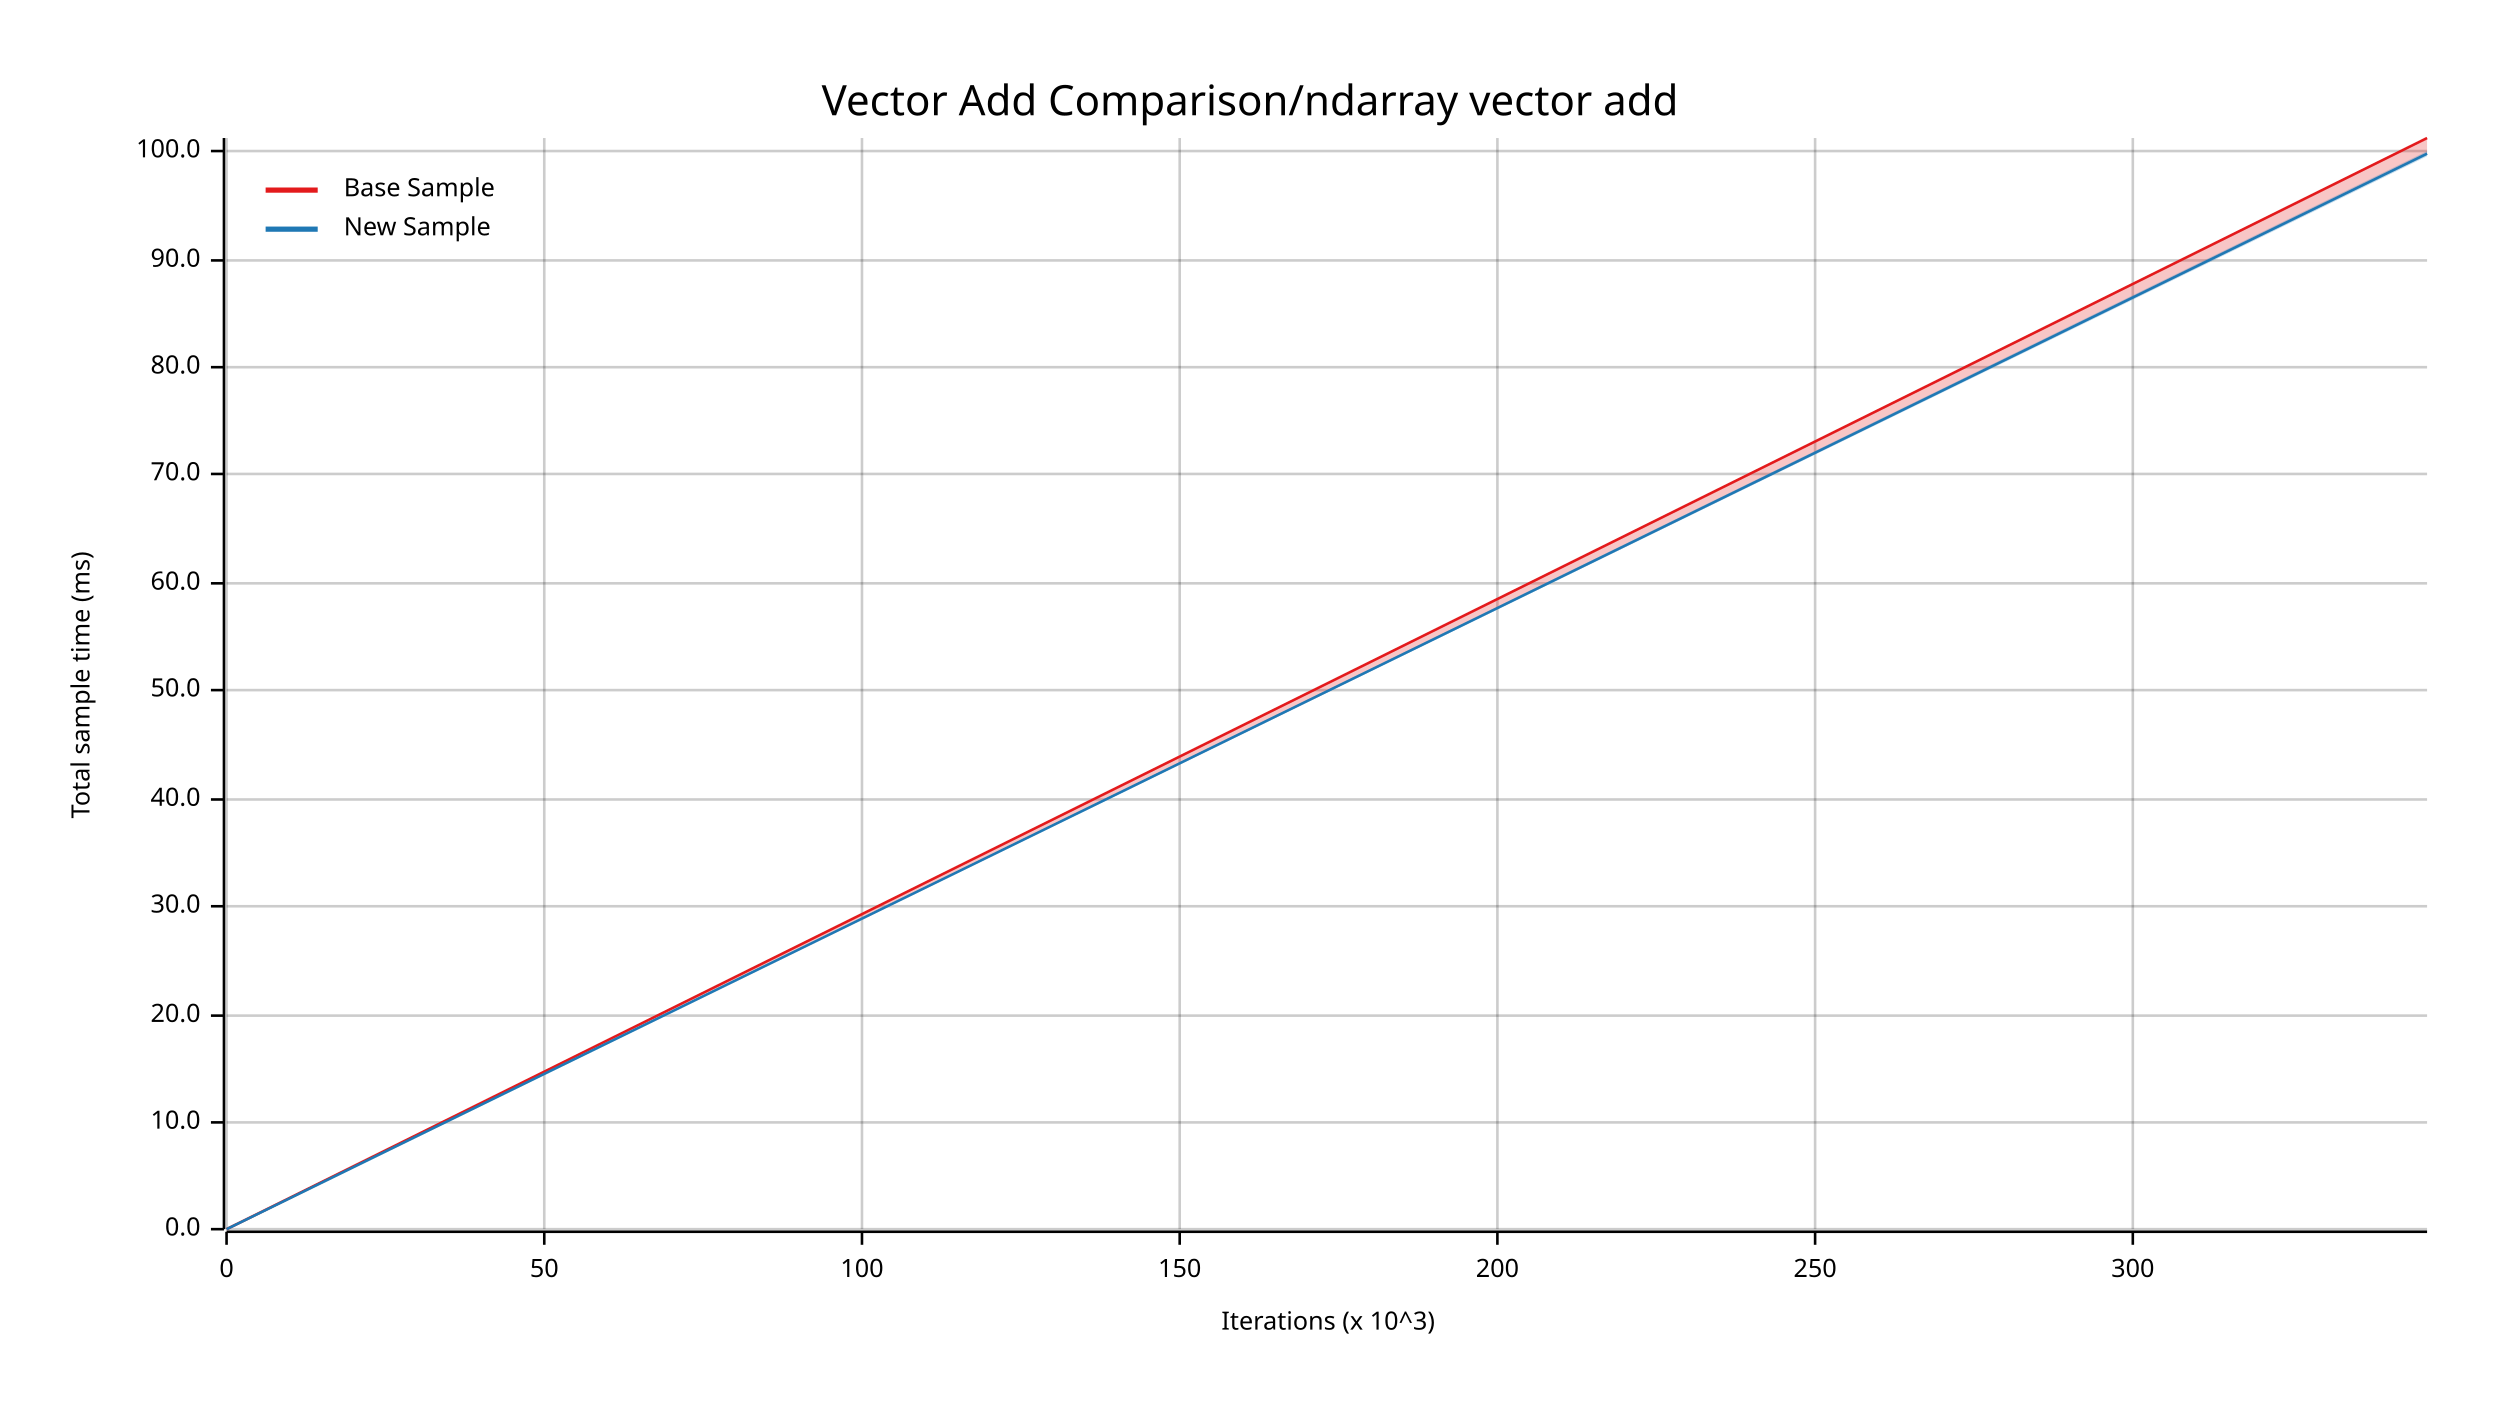
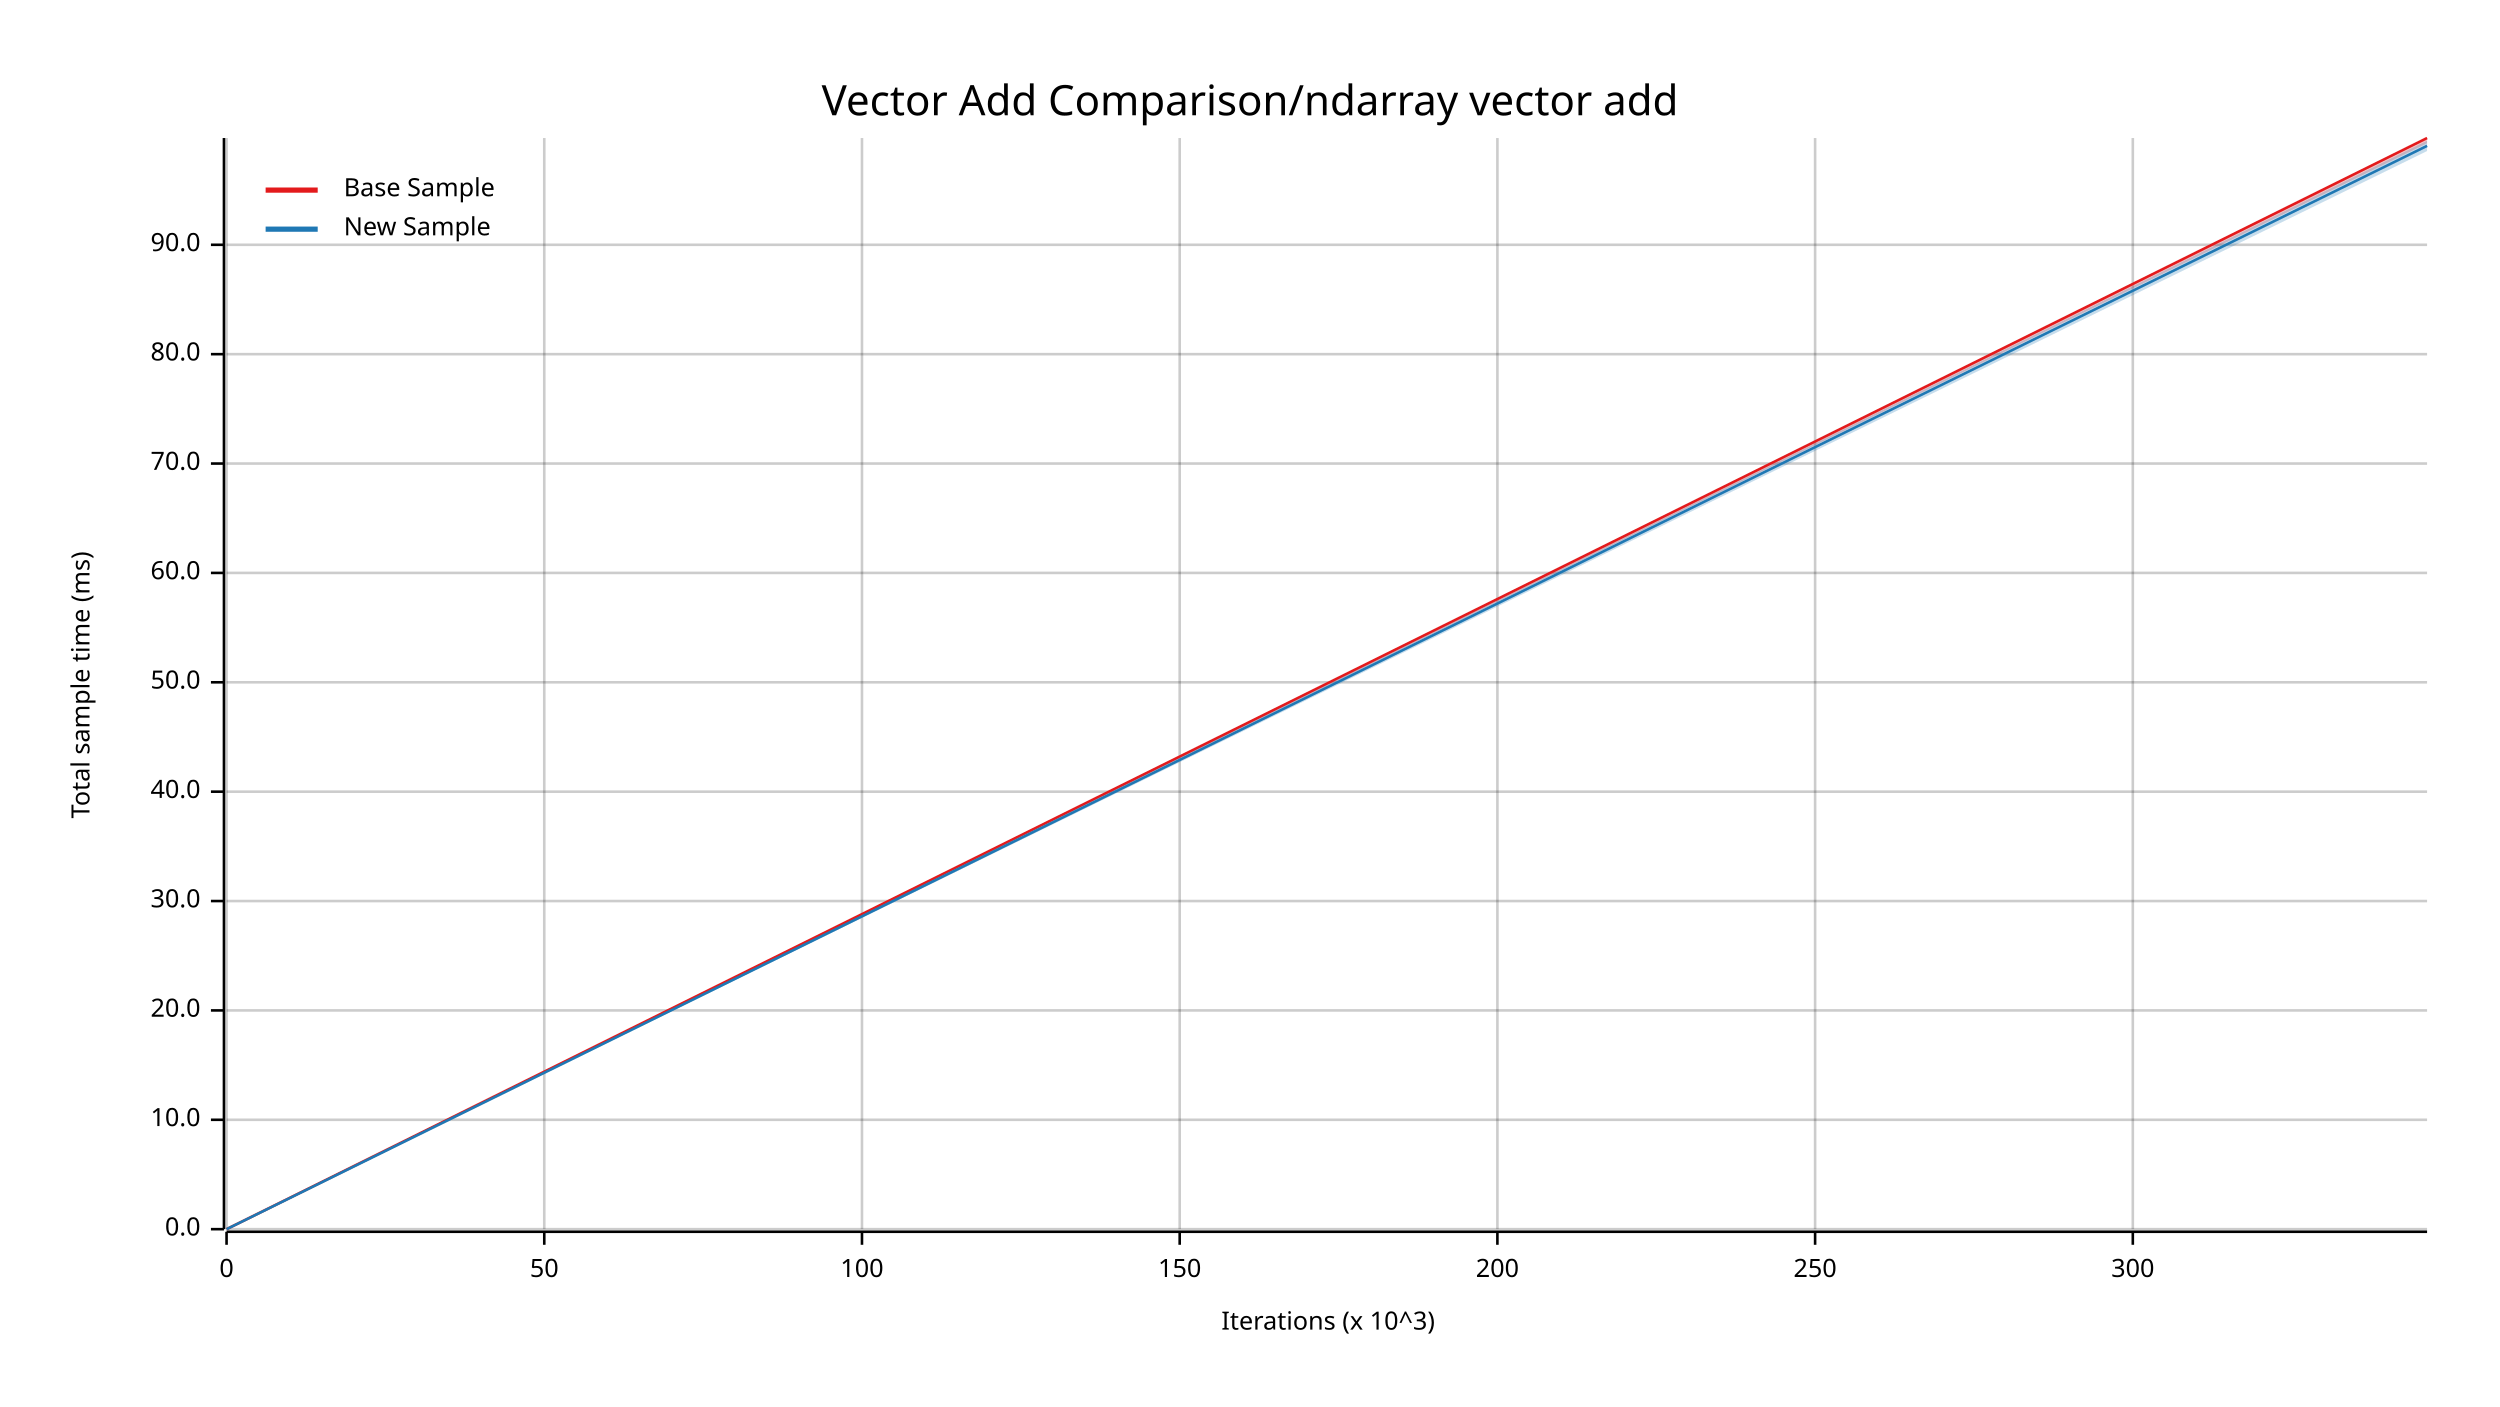
<svg xmlns="http://www.w3.org/2000/svg" width="960" height="540" viewBox="0 0 960 540">
  <text x="480" y="32" dy="0.76em" text-anchor="middle" font-family="sans-serif" font-size="16.129" opacity="1" fill="#000000">
Vector Add Comparison/ndarray vector add
</text>
  <text x="27" y="263" dy="0.76em" text-anchor="middle" font-family="sans-serif" font-size="9.677" opacity="1" fill="#000000" transform="rotate(270, 27, 263)">
Total sample time (ms)
</text>
  <text x="510" y="513" dy="-0.5ex" text-anchor="middle" font-family="sans-serif" font-size="9.677" opacity="1" fill="#000000">
Iterations (x 10^3)
</text>
  <line opacity="0.2" stroke="#000000" stroke-width="1" x1="87" y1="472" x2="87" y2="53" />
  <line opacity="0.2" stroke="#000000" stroke-width="1" x1="209" y1="472" x2="209" y2="53" />
  <line opacity="0.2" stroke="#000000" stroke-width="1" x1="331" y1="472" x2="331" y2="53" />
  <line opacity="0.2" stroke="#000000" stroke-width="1" x1="453" y1="472" x2="453" y2="53" />
  <line opacity="0.2" stroke="#000000" stroke-width="1" x1="575" y1="472" x2="575" y2="53" />
  <line opacity="0.2" stroke="#000000" stroke-width="1" x1="697" y1="472" x2="697" y2="53" />
  <line opacity="0.2" stroke="#000000" stroke-width="1" x1="819" y1="472" x2="819" y2="53" />
  <line opacity="0.2" stroke="#000000" stroke-width="1" x1="87" y1="472" x2="932" y2="472" />
-   <line opacity="0.2" stroke="#000000" stroke-width="1" x1="87" y1="431" x2="932" y2="431" />
-   <line opacity="0.2" stroke="#000000" stroke-width="1" x1="87" y1="390" x2="932" y2="390" />
-   <line opacity="0.2" stroke="#000000" stroke-width="1" x1="87" y1="348" x2="932" y2="348" />
-   <line opacity="0.2" stroke="#000000" stroke-width="1" x1="87" y1="307" x2="932" y2="307" />
-   <line opacity="0.2" stroke="#000000" stroke-width="1" x1="87" y1="265" x2="932" y2="265" />
-   <line opacity="0.2" stroke="#000000" stroke-width="1" x1="87" y1="224" x2="932" y2="224" />
-   <line opacity="0.2" stroke="#000000" stroke-width="1" x1="87" y1="182" x2="932" y2="182" />
-   <line opacity="0.2" stroke="#000000" stroke-width="1" x1="87" y1="141" x2="932" y2="141" />
-   <line opacity="0.2" stroke="#000000" stroke-width="1" x1="87" y1="100" x2="932" y2="100" />
-   <line opacity="0.2" stroke="#000000" stroke-width="1" x1="87" y1="58" x2="932" y2="58" />
+   <line opacity="0.2" stroke="#000000" stroke-width="1" x1="87" y1="430" x2="932" y2="430" />
+   <line opacity="0.2" stroke="#000000" stroke-width="1" x1="87" y1="388" x2="932" y2="388" />
+   <line opacity="0.2" stroke="#000000" stroke-width="1" x1="87" y1="346" x2="932" y2="346" />
+   <line opacity="0.2" stroke="#000000" stroke-width="1" x1="87" y1="304" x2="932" y2="304" />
+   <line opacity="0.2" stroke="#000000" stroke-width="1" x1="87" y1="262" x2="932" y2="262" />
+   <line opacity="0.2" stroke="#000000" stroke-width="1" x1="87" y1="220" x2="932" y2="220" />
+   <line opacity="0.2" stroke="#000000" stroke-width="1" x1="87" y1="178" x2="932" y2="178" />
+   <line opacity="0.2" stroke="#000000" stroke-width="1" x1="87" y1="136" x2="932" y2="136" />
+   <line opacity="0.2" stroke="#000000" stroke-width="1" x1="87" y1="94" x2="932" y2="94" />
  <polyline fill="none" opacity="1" stroke="#000000" stroke-width="1" points="86,53 86,472 " />
  <text x="77" y="472" dy="0.5ex" text-anchor="end" font-family="sans-serif" font-size="9.677" opacity="1" fill="#000000">
0.0
</text>
  <polyline fill="none" opacity="1" stroke="#000000" stroke-width="1" points="81,472 86,472 " />
-   <text x="77" y="431" dy="0.5ex" text-anchor="end" font-family="sans-serif" font-size="9.677" opacity="1" fill="#000000">
+   <text x="77" y="430" dy="0.5ex" text-anchor="end" font-family="sans-serif" font-size="9.677" opacity="1" fill="#000000">
10.0
</text>
-   <polyline fill="none" opacity="1" stroke="#000000" stroke-width="1" points="81,431 86,431 " />
-   <text x="77" y="390" dy="0.5ex" text-anchor="end" font-family="sans-serif" font-size="9.677" opacity="1" fill="#000000">
+   <polyline fill="none" opacity="1" stroke="#000000" stroke-width="1" points="81,430 86,430 " />
+   <text x="77" y="388" dy="0.5ex" text-anchor="end" font-family="sans-serif" font-size="9.677" opacity="1" fill="#000000">
20.0
</text>
-   <polyline fill="none" opacity="1" stroke="#000000" stroke-width="1" points="81,390 86,390 " />
-   <text x="77" y="348" dy="0.5ex" text-anchor="end" font-family="sans-serif" font-size="9.677" opacity="1" fill="#000000">
+   <polyline fill="none" opacity="1" stroke="#000000" stroke-width="1" points="81,388 86,388 " />
+   <text x="77" y="346" dy="0.5ex" text-anchor="end" font-family="sans-serif" font-size="9.677" opacity="1" fill="#000000">
30.0
</text>
-   <polyline fill="none" opacity="1" stroke="#000000" stroke-width="1" points="81,348 86,348 " />
-   <text x="77" y="307" dy="0.5ex" text-anchor="end" font-family="sans-serif" font-size="9.677" opacity="1" fill="#000000">
+   <polyline fill="none" opacity="1" stroke="#000000" stroke-width="1" points="81,346 86,346 " />
+   <text x="77" y="304" dy="0.5ex" text-anchor="end" font-family="sans-serif" font-size="9.677" opacity="1" fill="#000000">
40.0
</text>
-   <polyline fill="none" opacity="1" stroke="#000000" stroke-width="1" points="81,307 86,307 " />
-   <text x="77" y="265" dy="0.5ex" text-anchor="end" font-family="sans-serif" font-size="9.677" opacity="1" fill="#000000">
+   <polyline fill="none" opacity="1" stroke="#000000" stroke-width="1" points="81,304 86,304 " />
+   <text x="77" y="262" dy="0.5ex" text-anchor="end" font-family="sans-serif" font-size="9.677" opacity="1" fill="#000000">
50.0
</text>
-   <polyline fill="none" opacity="1" stroke="#000000" stroke-width="1" points="81,265 86,265 " />
-   <text x="77" y="224" dy="0.5ex" text-anchor="end" font-family="sans-serif" font-size="9.677" opacity="1" fill="#000000">
+   <polyline fill="none" opacity="1" stroke="#000000" stroke-width="1" points="81,262 86,262 " />
+   <text x="77" y="220" dy="0.5ex" text-anchor="end" font-family="sans-serif" font-size="9.677" opacity="1" fill="#000000">
60.0
</text>
-   <polyline fill="none" opacity="1" stroke="#000000" stroke-width="1" points="81,224 86,224 " />
-   <text x="77" y="182" dy="0.5ex" text-anchor="end" font-family="sans-serif" font-size="9.677" opacity="1" fill="#000000">
+   <polyline fill="none" opacity="1" stroke="#000000" stroke-width="1" points="81,220 86,220 " />
+   <text x="77" y="178" dy="0.5ex" text-anchor="end" font-family="sans-serif" font-size="9.677" opacity="1" fill="#000000">
70.0
</text>
-   <polyline fill="none" opacity="1" stroke="#000000" stroke-width="1" points="81,182 86,182 " />
-   <text x="77" y="141" dy="0.5ex" text-anchor="end" font-family="sans-serif" font-size="9.677" opacity="1" fill="#000000">
+   <polyline fill="none" opacity="1" stroke="#000000" stroke-width="1" points="81,178 86,178 " />
+   <text x="77" y="136" dy="0.5ex" text-anchor="end" font-family="sans-serif" font-size="9.677" opacity="1" fill="#000000">
80.0
</text>
-   <polyline fill="none" opacity="1" stroke="#000000" stroke-width="1" points="81,141 86,141 " />
-   <text x="77" y="100" dy="0.5ex" text-anchor="end" font-family="sans-serif" font-size="9.677" opacity="1" fill="#000000">
+   <polyline fill="none" opacity="1" stroke="#000000" stroke-width="1" points="81,136 86,136 " />
+   <text x="77" y="94" dy="0.5ex" text-anchor="end" font-family="sans-serif" font-size="9.677" opacity="1" fill="#000000">
90.0
</text>
-   <polyline fill="none" opacity="1" stroke="#000000" stroke-width="1" points="81,100 86,100 " />
-   <text x="77" y="58" dy="0.5ex" text-anchor="end" font-family="sans-serif" font-size="9.677" opacity="1" fill="#000000">
- 100.0
- </text>
-   <polyline fill="none" opacity="1" stroke="#000000" stroke-width="1" points="81,58 86,58 " />
+   <polyline fill="none" opacity="1" stroke="#000000" stroke-width="1" points="81,94 86,94 " />
  <polyline fill="none" opacity="1" stroke="#000000" stroke-width="1" points="87,473 932,473 " />
  <text x="87" y="483" dy="0.76em" text-anchor="middle" font-family="sans-serif" font-size="9.677" opacity="1" fill="#000000">
0
</text>
  <polyline fill="none" opacity="1" stroke="#000000" stroke-width="1" points="87,473 87,478 " />
  <text x="209" y="483" dy="0.76em" text-anchor="middle" font-family="sans-serif" font-size="9.677" opacity="1" fill="#000000">
50
</text>
  <polyline fill="none" opacity="1" stroke="#000000" stroke-width="1" points="209,473 209,478 " />
  <text x="331" y="483" dy="0.76em" text-anchor="middle" font-family="sans-serif" font-size="9.677" opacity="1" fill="#000000">
100
</text>
  <polyline fill="none" opacity="1" stroke="#000000" stroke-width="1" points="331,473 331,478 " />
  <text x="453" y="483" dy="0.76em" text-anchor="middle" font-family="sans-serif" font-size="9.677" opacity="1" fill="#000000">
150
</text>
  <polyline fill="none" opacity="1" stroke="#000000" stroke-width="1" points="453,473 453,478 " />
  <text x="575" y="483" dy="0.76em" text-anchor="middle" font-family="sans-serif" font-size="9.677" opacity="1" fill="#000000">
200
</text>
  <polyline fill="none" opacity="1" stroke="#000000" stroke-width="1" points="575,473 575,478 " />
  <text x="697" y="483" dy="0.76em" text-anchor="middle" font-family="sans-serif" font-size="9.677" opacity="1" fill="#000000">
250
</text>
  <polyline fill="none" opacity="1" stroke="#000000" stroke-width="1" points="697,473 697,478 " />
  <text x="819" y="483" dy="0.76em" text-anchor="middle" font-family="sans-serif" font-size="9.677" opacity="1" fill="#000000">
300
</text>
  <polyline fill="none" opacity="1" stroke="#000000" stroke-width="1" points="819,473 819,478 " />
  <polyline fill="none" opacity="1" stroke="#E31A1C" stroke-width="1" points="87,472 932,53 " />
-   <polygon opacity="0.25" fill="#E31A1C" points="87,472 932,59 932,53 " />
-   <polyline fill="none" opacity="1" stroke="#1F78B4" stroke-width="1" points="87,472 932,59 " />
-   <polygon opacity="0.25" fill="#1F78B4" points="87,472 932,60 932,58 " />
+   <polygon opacity="0.25" fill="#E31A1C" points="87,472 932,55 932,53 " />
+   <polyline fill="none" opacity="1" stroke="#1F78B4" stroke-width="1" points="87,472 932,56 " />
+   <polygon opacity="0.25" fill="#1F78B4" points="87,472 932,58 932,54 " />
  <text x="132" y="68" dy="0.76em" text-anchor="start" font-family="sans-serif" font-size="9.677" opacity="1" fill="#000000">
Base Sample
</text>
  <text x="132" y="83" dy="0.76em" text-anchor="start" font-family="sans-serif" font-size="9.677" opacity="1" fill="#000000">
New Sample
</text>
  <polyline fill="none" opacity="1" stroke="#E31A1C" stroke-width="2" points="102,73 122,73 " />
  <polyline fill="none" opacity="1" stroke="#1F78B4" stroke-width="2" points="102,88 122,88 " />
</svg>
